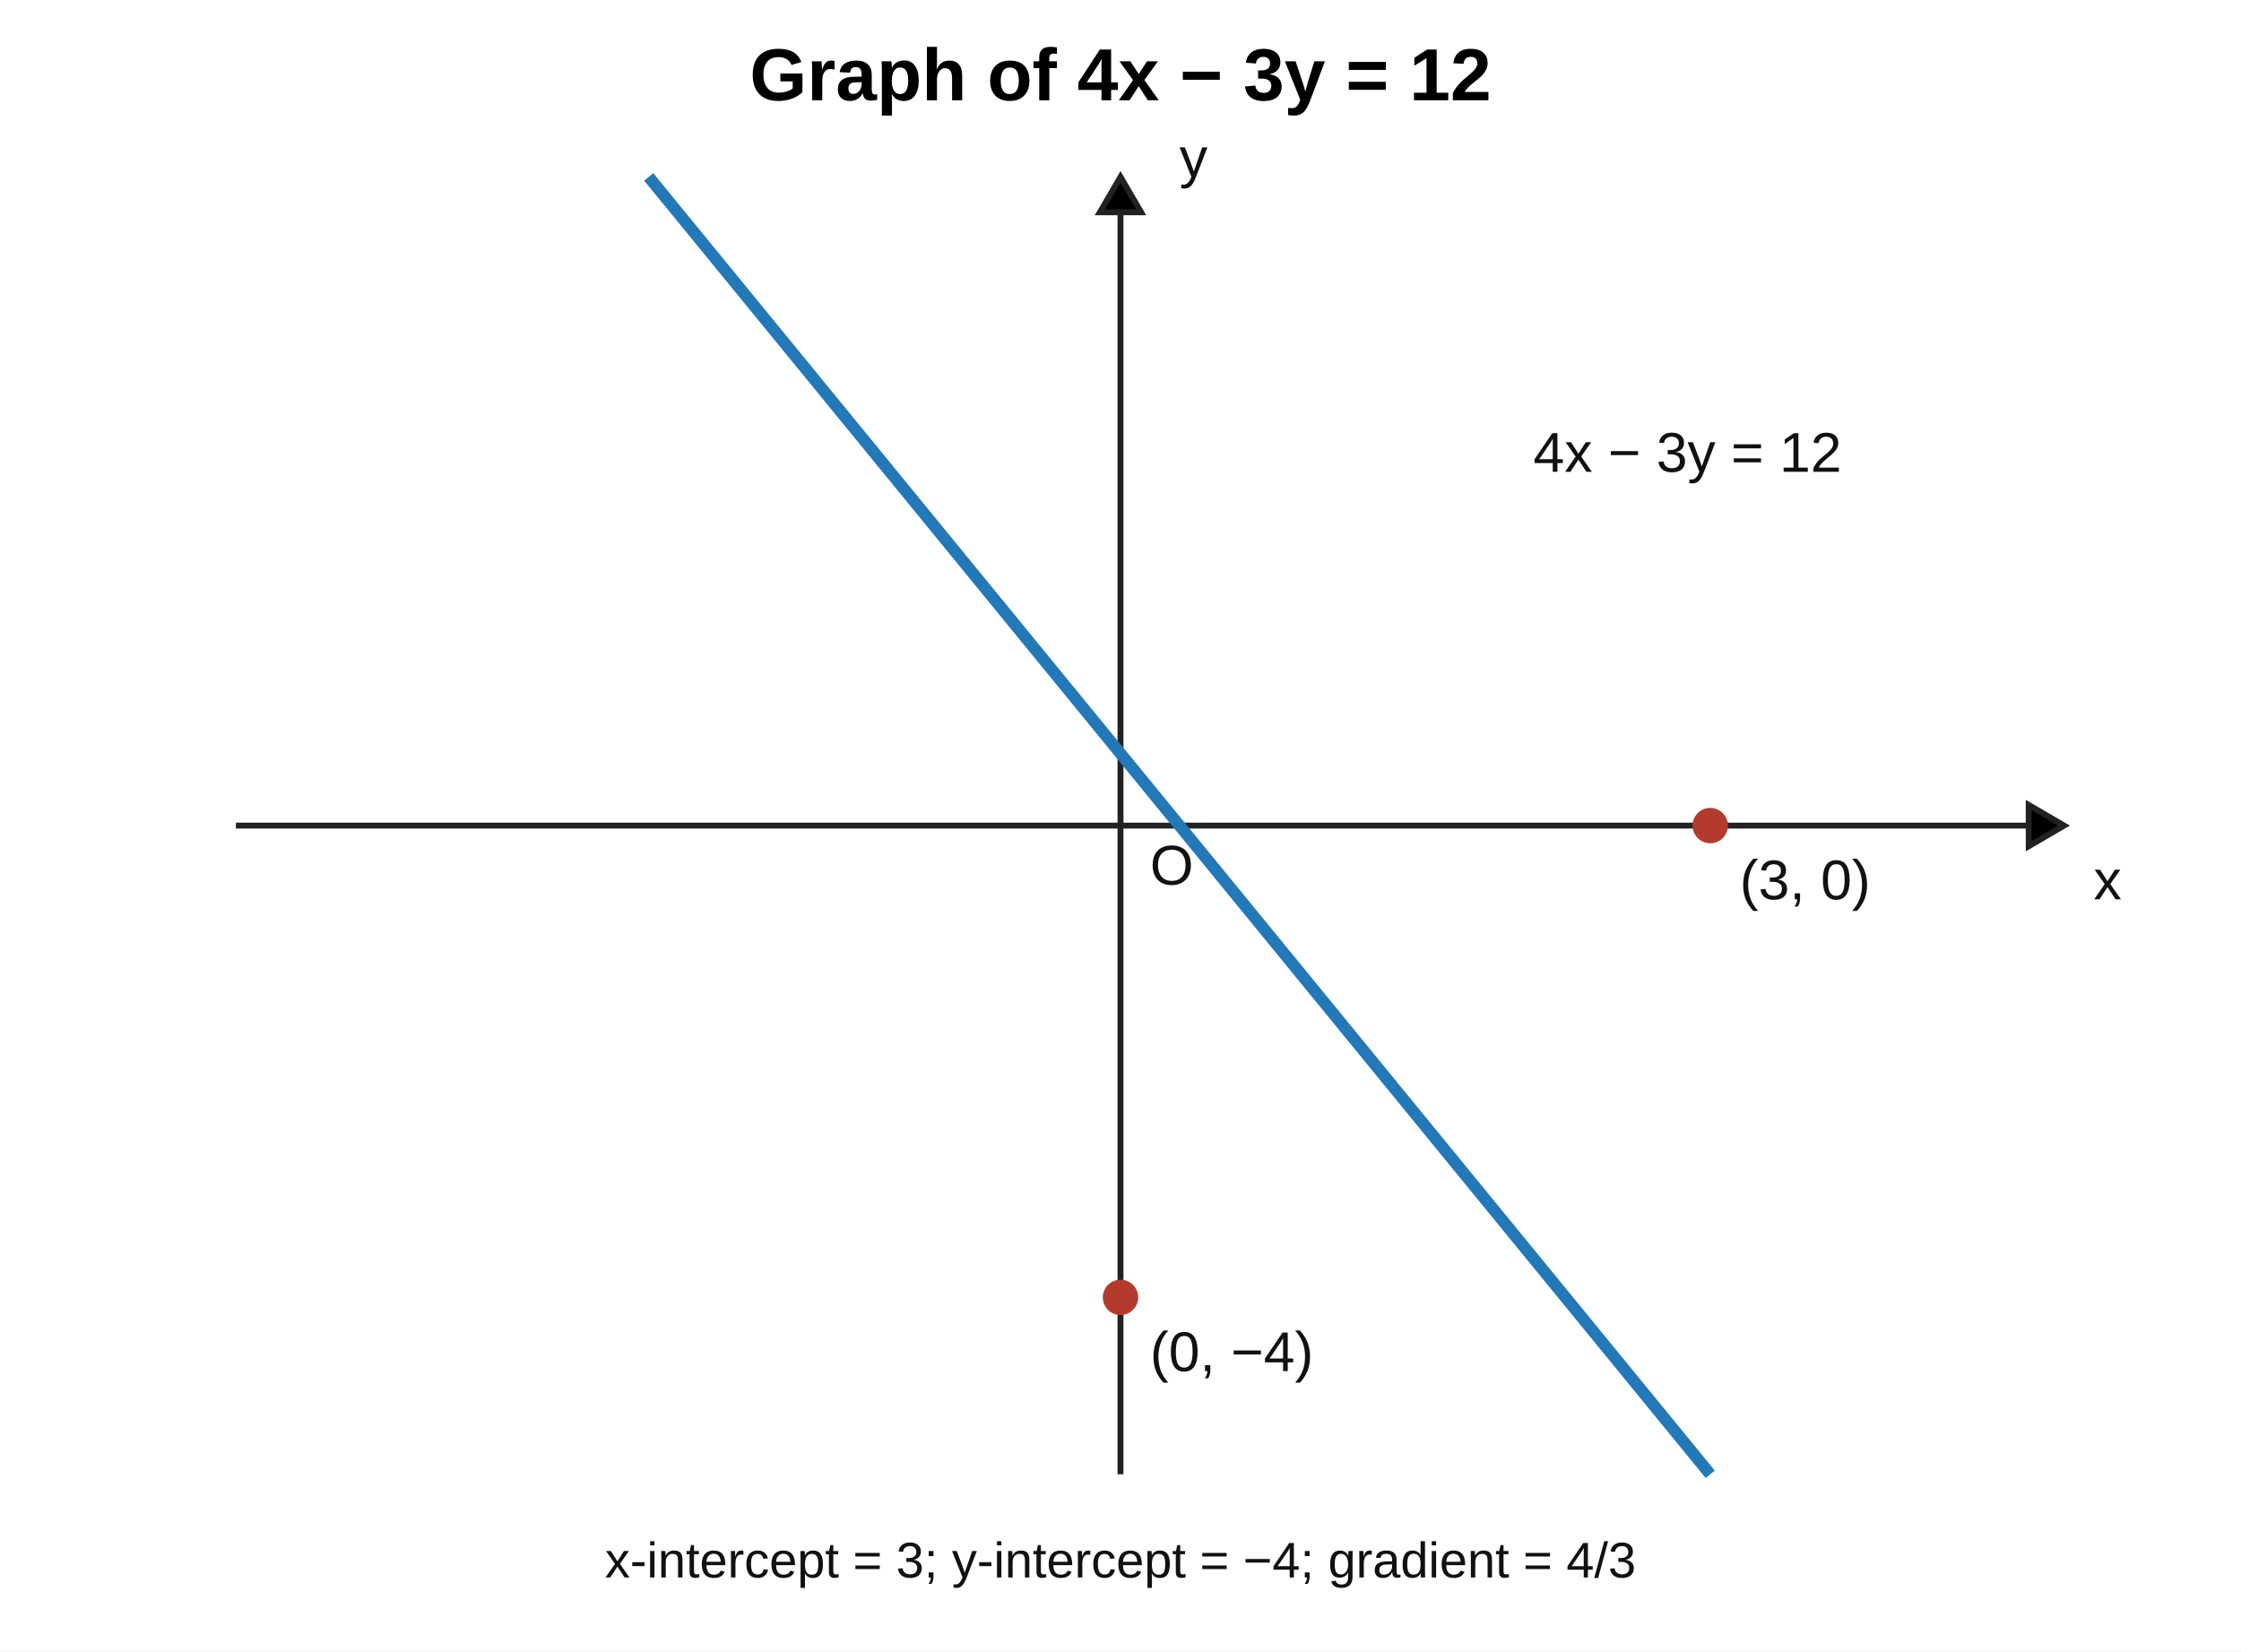
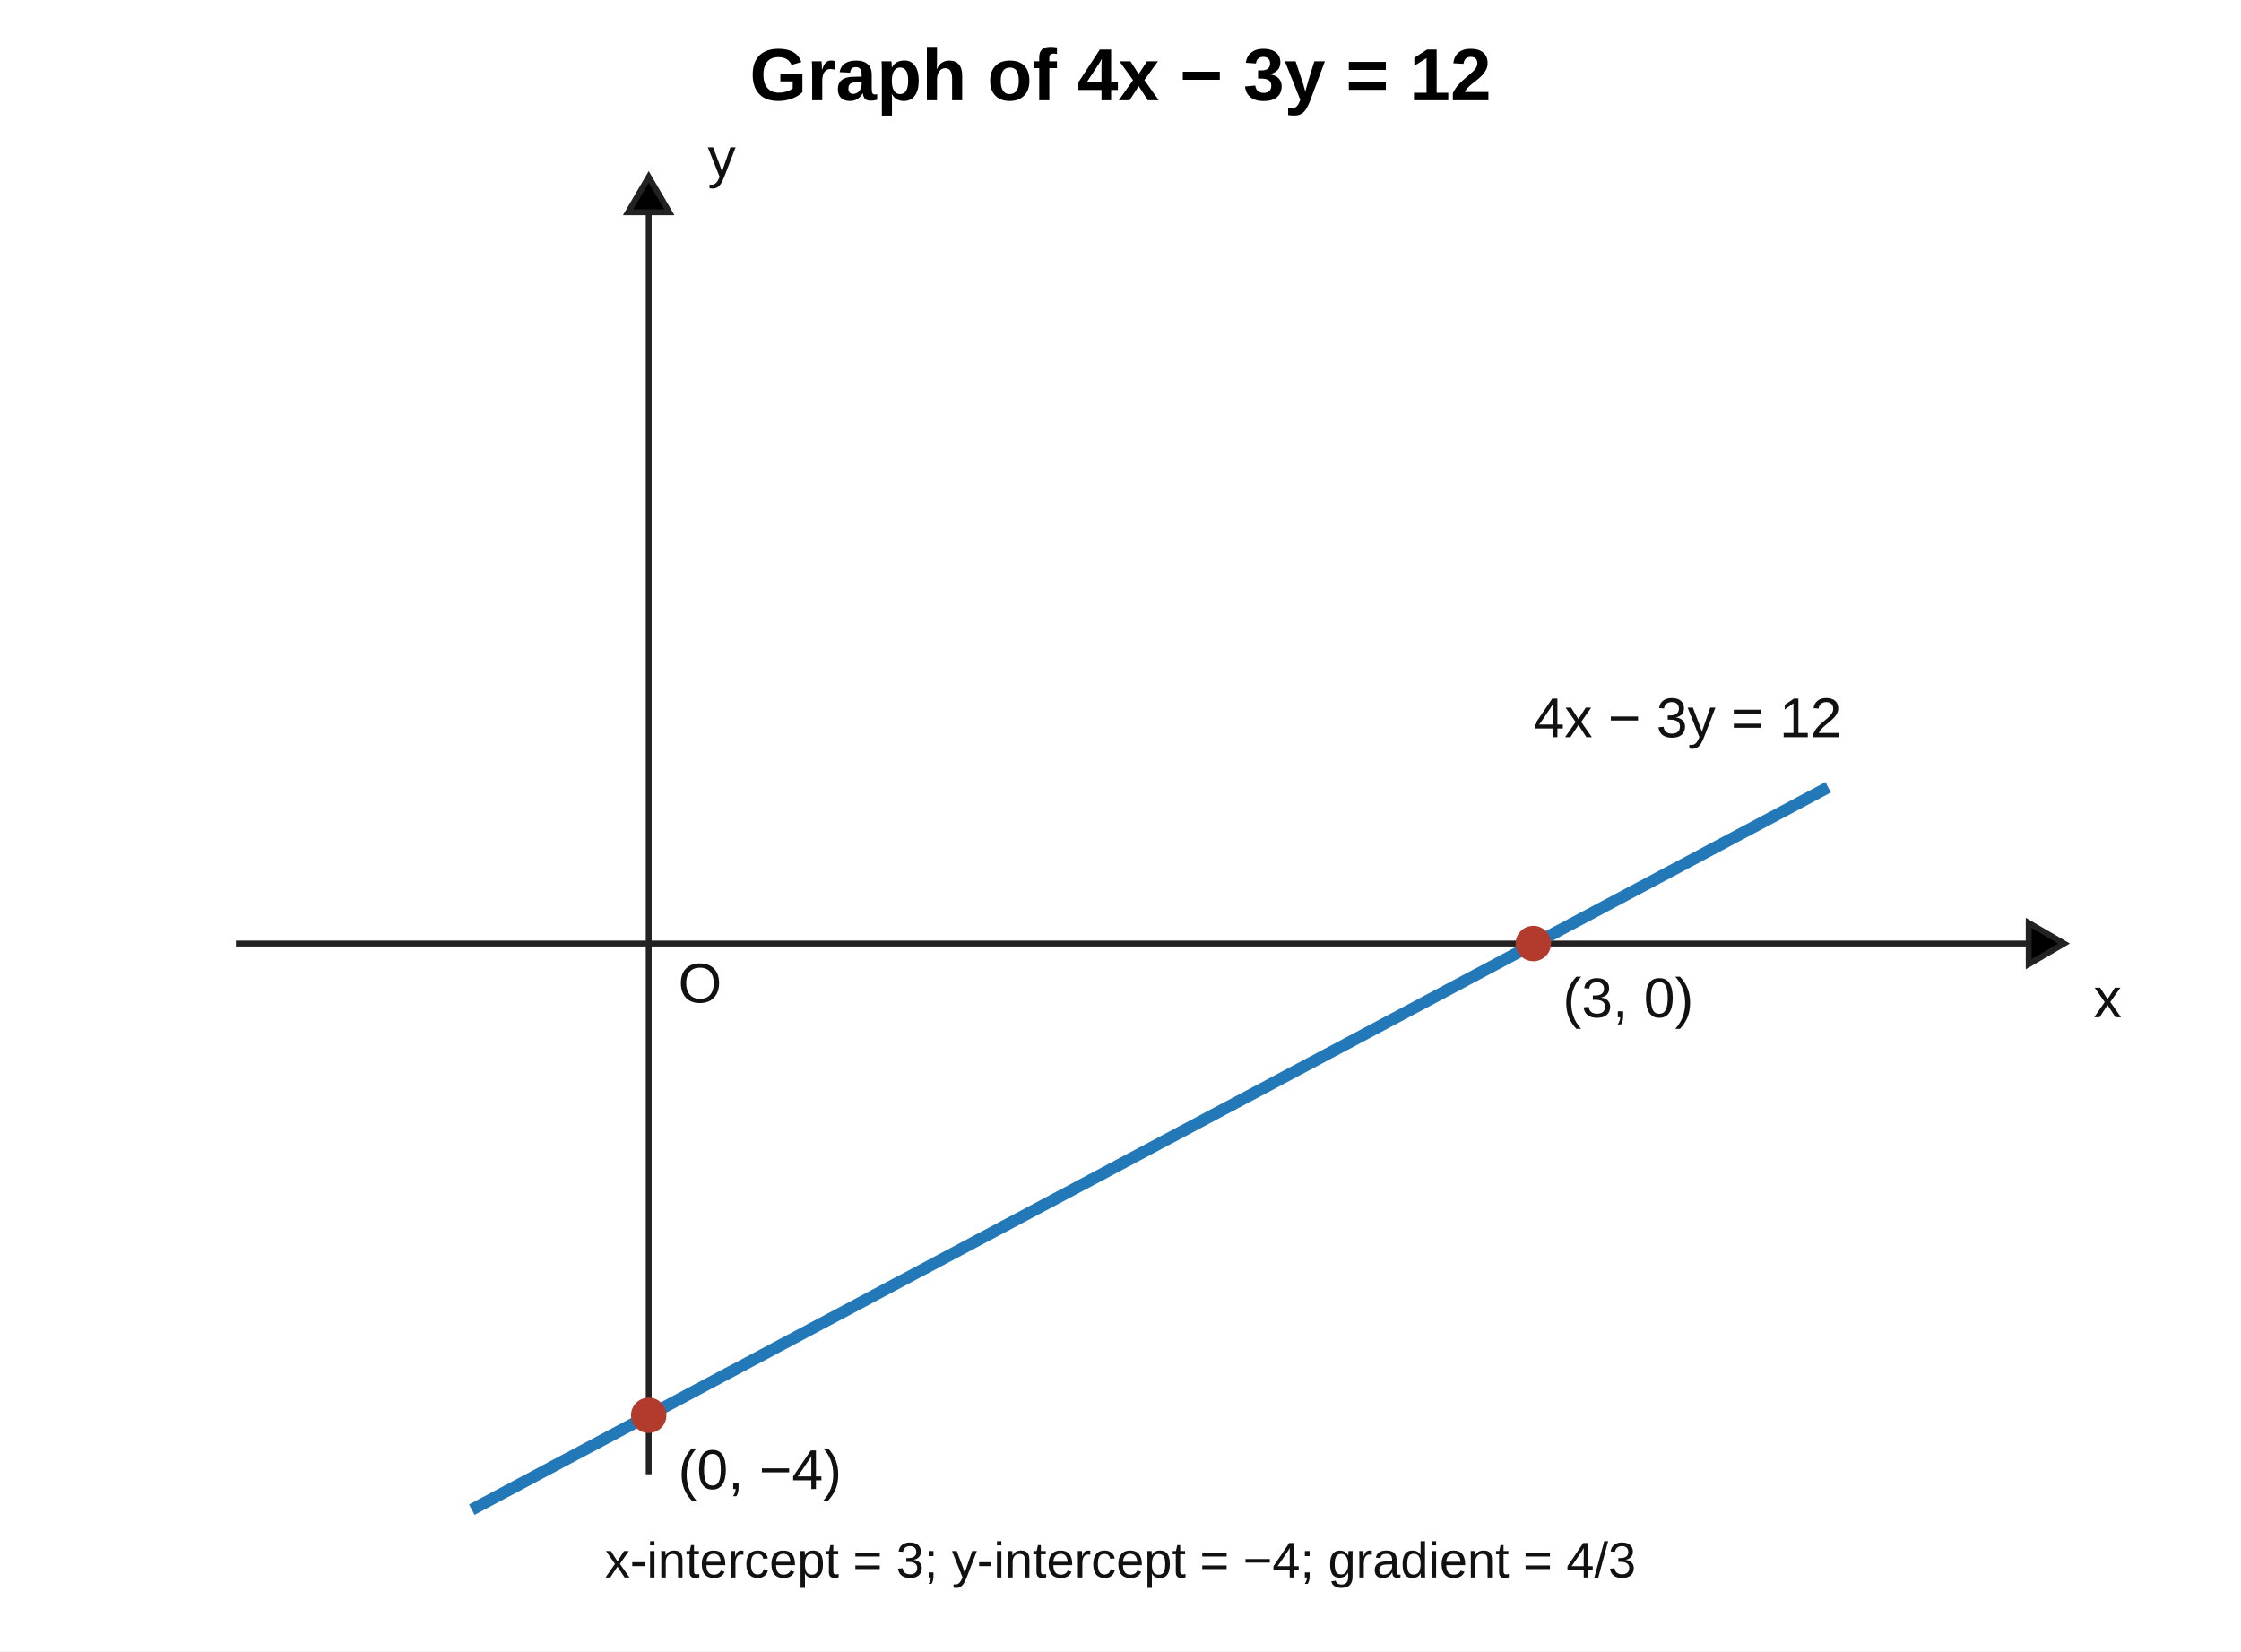
<svg xmlns="http://www.w3.org/2000/svg" width="760" height="560" viewBox="0 0 760 560">
  <rect width="760" height="560" fill="#fff" />
  <text x="380" y="34" text-anchor="middle" font-family="Arial" font-size="25" font-weight="bold">Graph of 4x − 3y = 12</text>
  <g stroke="#222" stroke-width="2">
-     <path d="M80 280H700 M380 60V500" />
-     <path d="M700 280l-12 -7v14z M380 60l-7 12h14z" />
+     <path d="M80 320H700 M220 60V500" />
+     <path d="M700 320l-12 -7v14z M220 60l-7 12h14z" />
  </g>
-   <path d="M220 60L580 500" stroke="#2378b7" stroke-width="4" fill="none" />
+   <path d="M160 512L620 267" stroke="#2378b7" stroke-width="4" fill="none" />
  <g fill="#b33b2e">
-     <circle cx="580" cy="280" r="6" />
-     <circle cx="380" cy="440" r="6" />
+     <circle cx="520" cy="320" r="6" />
+     <circle cx="220" cy="480" r="6" />
  </g>
  <g font-family="Arial" font-size="19" fill="#111">
-     <text x="710" y="305">x</text>
-     <text x="400" y="60">y</text>
-     <text x="390" y="300">O</text>
-     <text x="590" y="305">(3, 0)</text>
-     <text x="390" y="465">(0, −4)</text>
-     <text x="520" y="160">4x − 3y = 12</text>
+     <text x="710" y="345">x</text>
+     <text x="240" y="60">y</text>
+     <text x="230" y="340">O</text>
+     <text x="530" y="345">(3, 0)</text>
+     <text x="230" y="505">(0, −4)</text>
+     <text x="520" y="250">4x − 3y = 12</text>
    <text x="380" y="535" text-anchor="middle" font-size="17">x-intercept = 3; y-intercept = −4; gradient = 4/3</text>
  </g>
</svg>
